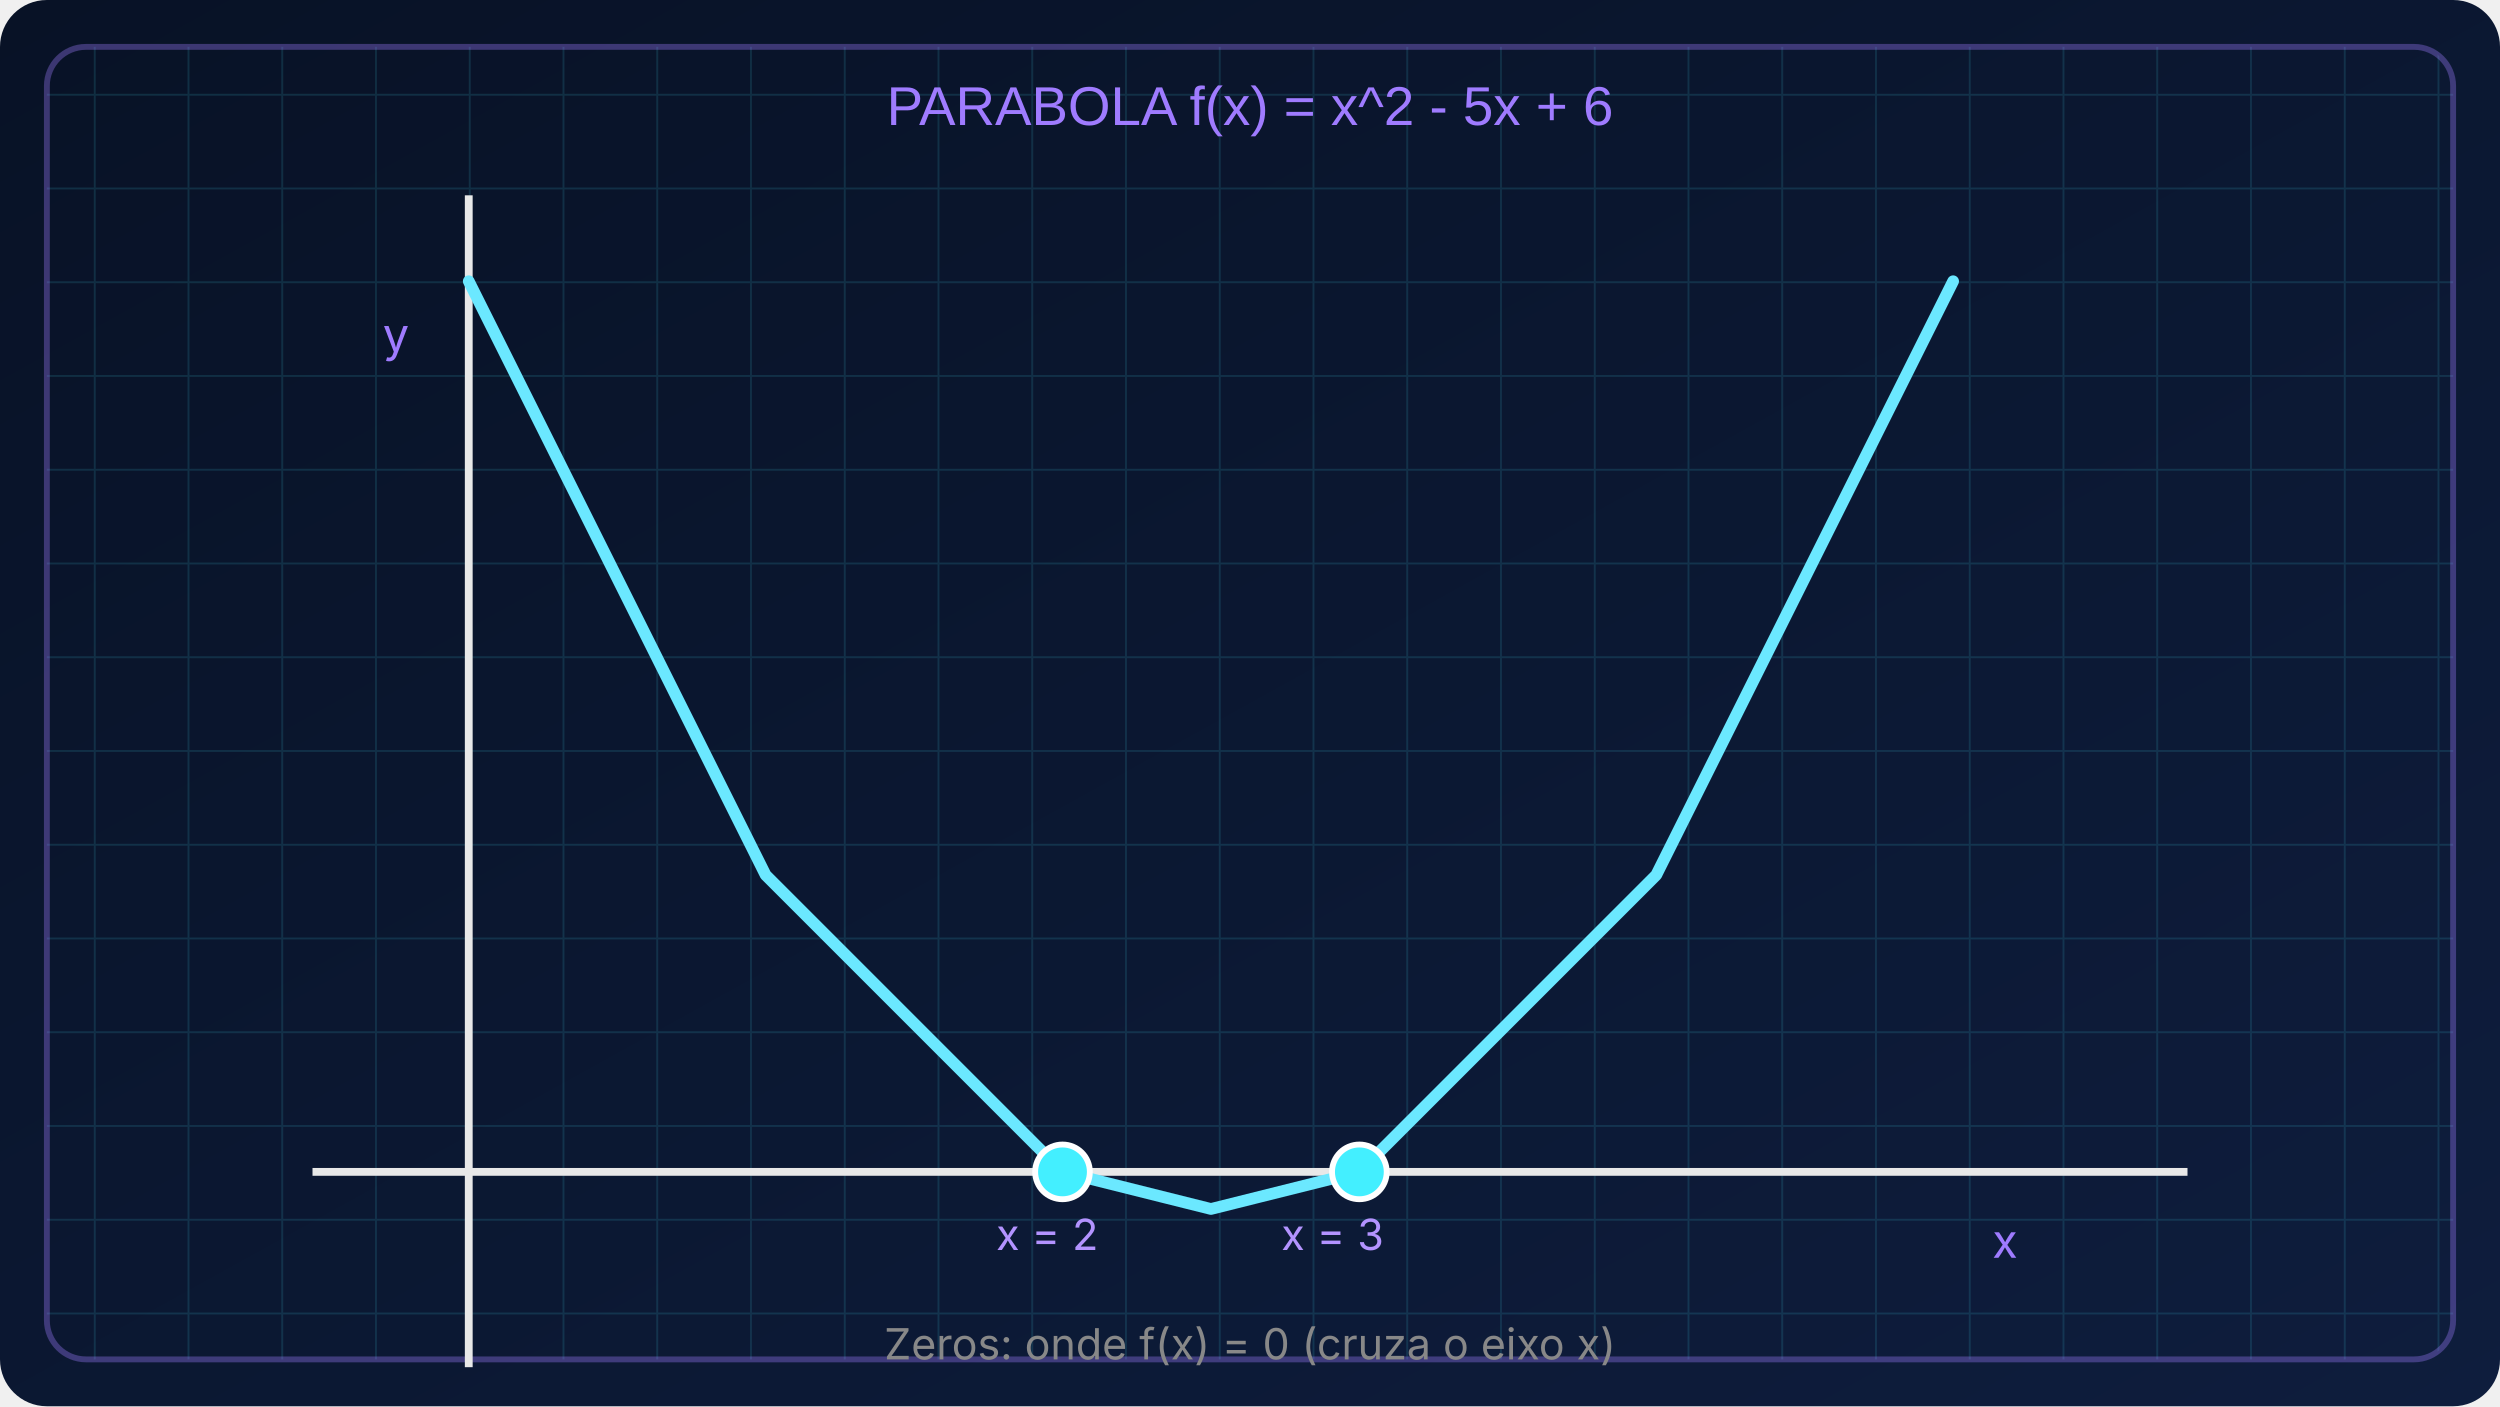
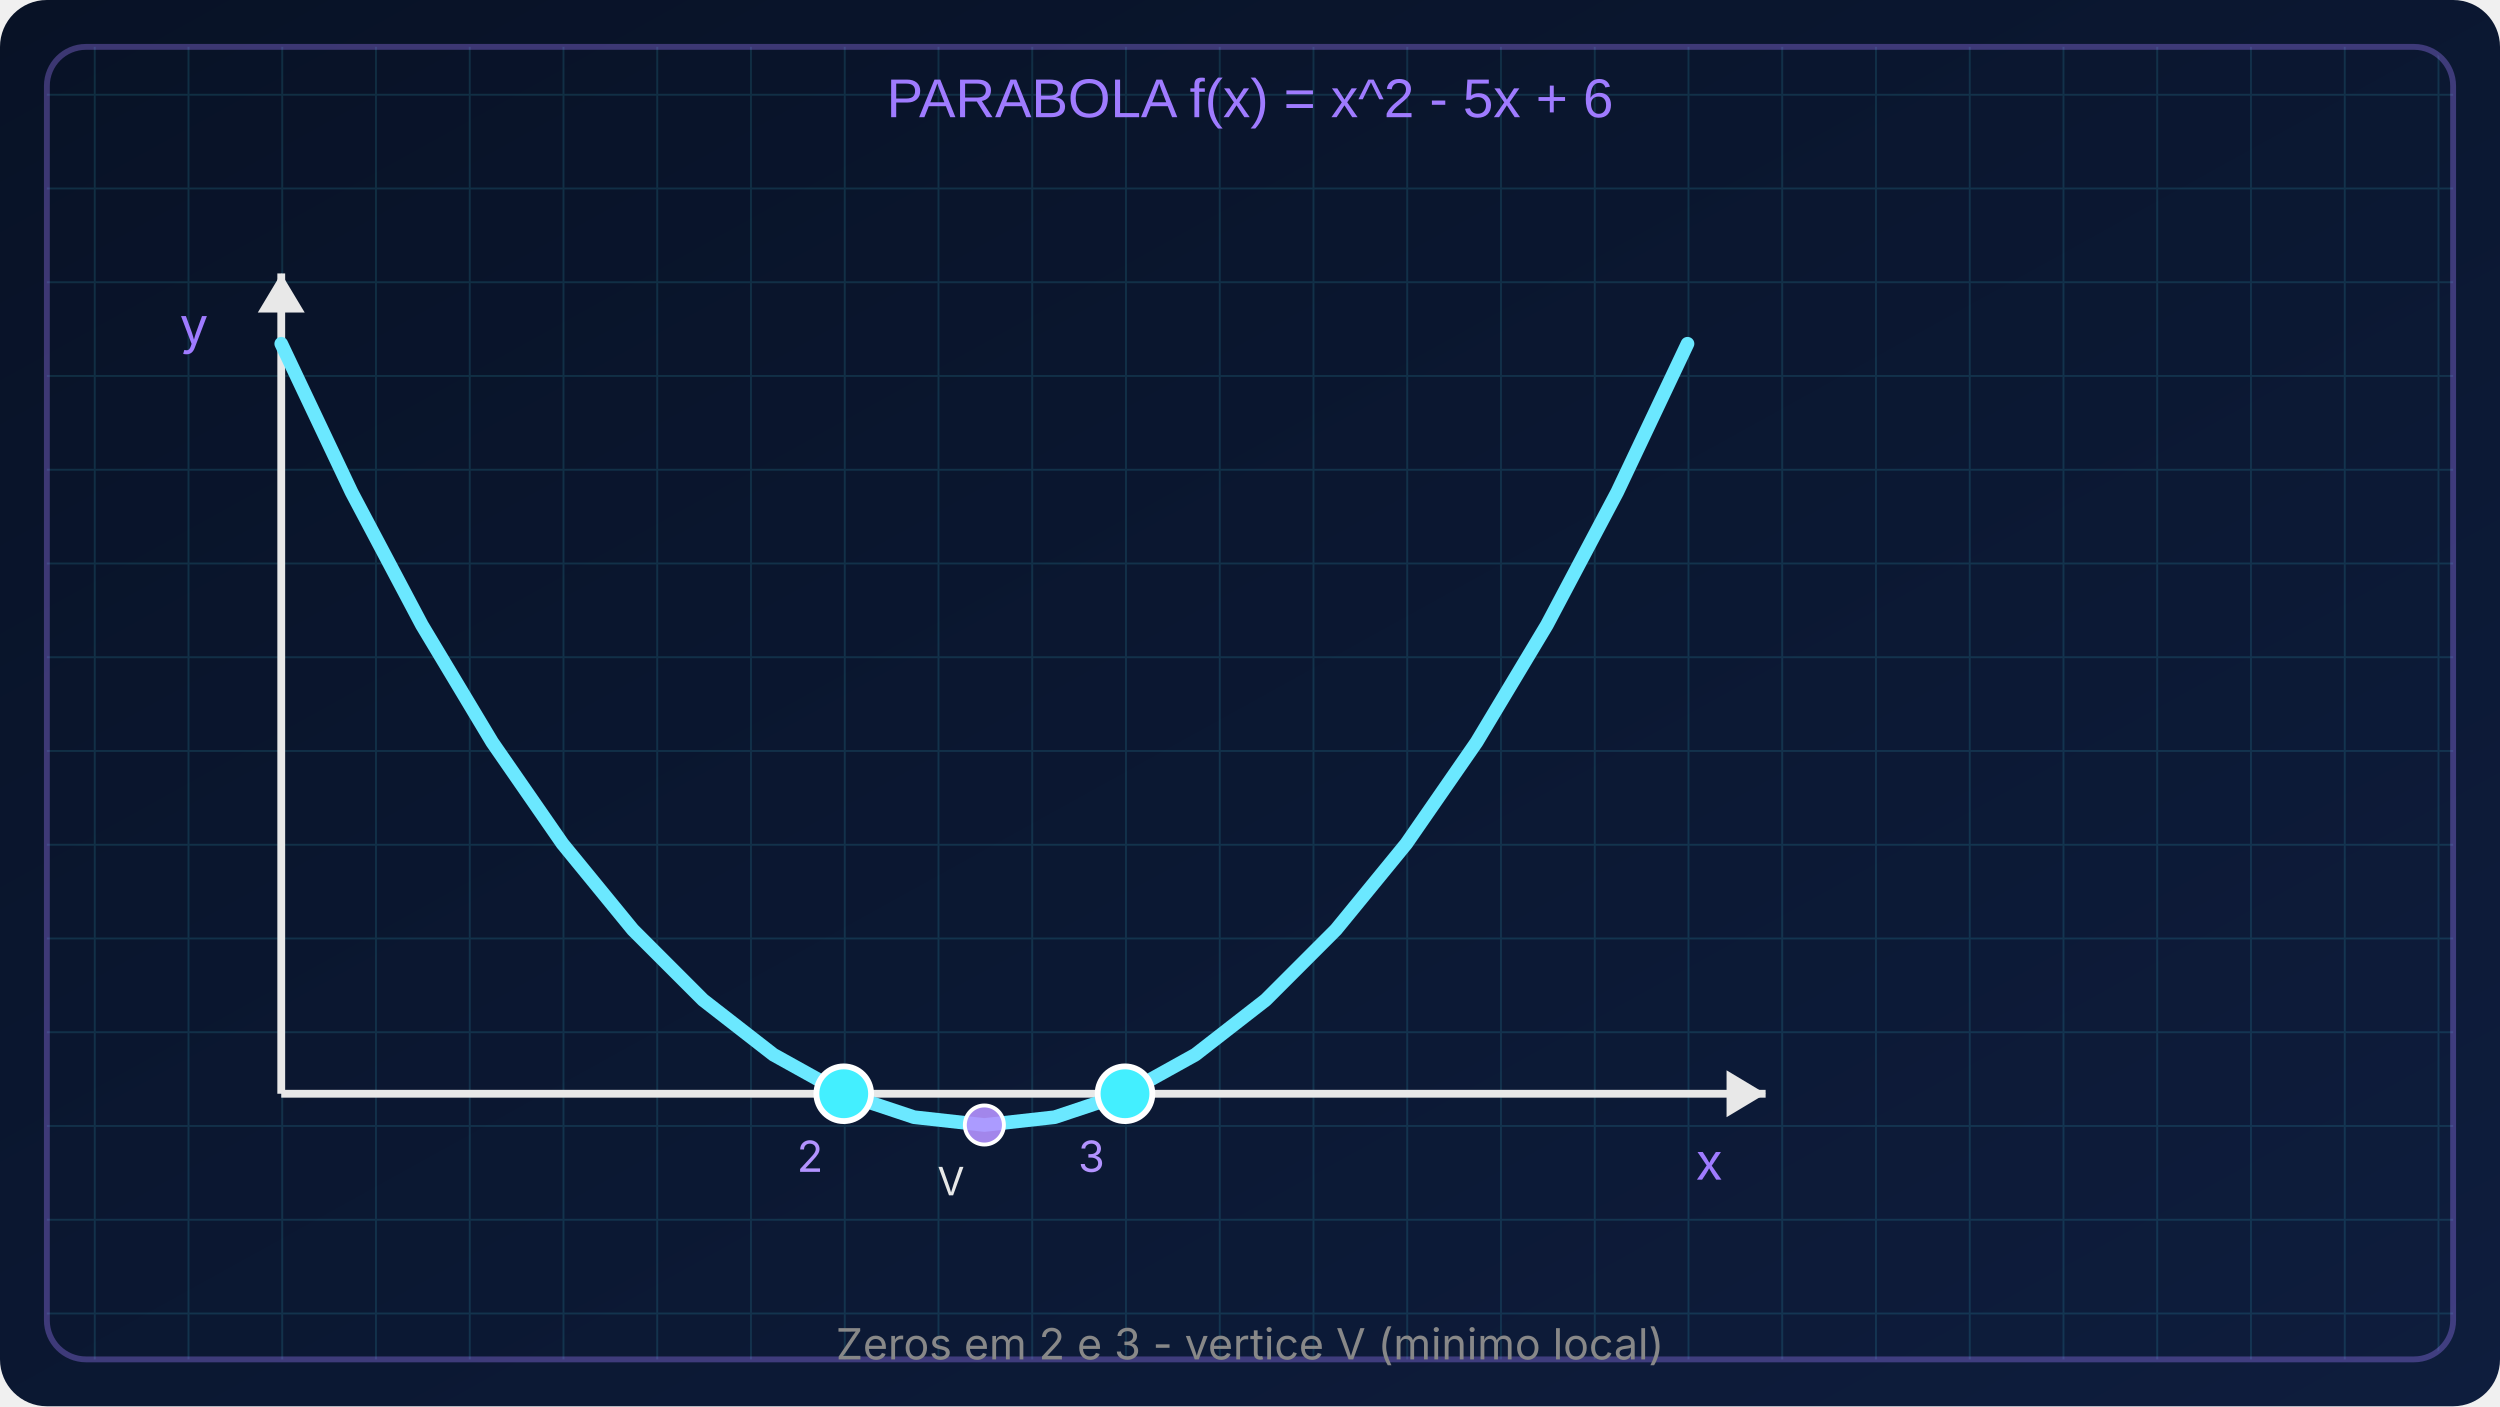
<svg xmlns="http://www.w3.org/2000/svg" width="640" height="360" viewBox="0 0 640 360" fill="none" aria-hidden="true">
  <defs>
-     <linearGradient id="mqg" x1="0%" y1="0%" x2="100%" y2="100%">
+     <linearGradient id="mqbg" x1="0%" y1="0%" x2="100%" y2="100%">
      <stop offset="0%" stop-color="#081226" />
      <stop offset="100%" stop-color="#0E1D3D" />
    </linearGradient>
-     <pattern id="mqgrid" width="24" height="24" patternUnits="userSpaceOnUse">
+     <pattern id="mqpat" width="24" height="24" patternUnits="userSpaceOnUse">
      <path d="M24 0H0V24" stroke="#43EFFF" stroke-opacity="0.12" stroke-width="1" />
    </pattern>
  </defs>
-   <rect width="640" height="360" rx="12" fill="url(#mqg)" />
-   <rect x="12" y="12" width="616" height="336" rx="10" fill="url(#mqgrid)" stroke="#9F7BFF" stroke-opacity="0.35" stroke-width="1.5" />
-   <text x="320" y="32" fill="#9F7BFF" font-size="14" font-family="Orbitron, Arial, sans-serif" text-anchor="middle">PARABOLA f(x) = x^2 - 5x + 6</text>
-   <g transform="translate(80,300)">
-     <line x1="0" y1="0" x2="480" y2="0" stroke="#E8E8E8" stroke-width="2" />
-     <line x1="40" y1="50" x2="40" y2="-250" stroke="#E8E8E8" stroke-width="2" />
-     <polyline fill="none" stroke="#6BE8FF" stroke-width="3" stroke-linejoin="round" stroke-linecap="round" points="40,-228 116,-76 192,0 230,9.5 268,0 344,-76 420,-228" />
-     <circle cx="192" cy="0" r="7" fill="#43EFFF" stroke="#ffffff" stroke-width="1.5" />
-     <circle cx="268" cy="0" r="7" fill="#43EFFF" stroke="#ffffff" stroke-width="1.5" />
-     <text x="175" y="20" fill="#B393FF" font-size="11" font-family="Inter, Arial, sans-serif">x = 2</text>
-     <text x="248" y="20" fill="#B393FF" font-size="11" font-family="Inter, Arial, sans-serif">x = 3</text>
-     <text x="430" y="22" fill="#9F7BFF" font-size="12" font-family="Inter, Arial, sans-serif">x</text>
-     <text x="18" y="-210" fill="#9F7BFF" font-size="12" font-family="Inter, Arial, sans-serif">y</text>
+   <rect width="640" height="360" rx="12" fill="url(#mqbg)" />
+   <rect x="12" y="12" width="616" height="336" rx="10" fill="url(#mqpat)" stroke="#9F7BFF" stroke-opacity="0.35" stroke-width="1.5" />
+   <text x="320" y="30" fill="#9F7BFF" font-size="14" font-family="Orbitron, Arial, sans-serif" text-anchor="middle">PARABOLA f(x) = x^2 - 5x + 6</text>
+   <g transform="translate(72,280)">
+     <line x1="0" y1="0" x2="380" y2="0" stroke="#E8E8E8" stroke-width="2" />
+     <line x1="0" y1="0" x2="0" y2="-210" stroke="#E8E8E8" stroke-width="2" />
+     <polygon points="380,0 370,-6 370,6" fill="#E8E8E8" />
+     <polygon points="0,-210 -6,-200 6,-200" fill="#E8E8E8" />
+     <text x="362" y="22" fill="#9F7BFF" font-size="13" font-family="Inter, Arial, sans-serif">x</text>
+     <text x="-26" y="-192" fill="#9F7BFF" font-size="13" font-family="Inter, Arial, sans-serif">y</text>
+     <polyline fill="none" stroke="#6BE8FF" stroke-width="3.5" stroke-linejoin="round" stroke-linecap="round" points="0,-192 18,-154 36,-120 54,-90 72,-64 90,-42 108,-24 126,-10 144,0 162,6 180,8 198,6 216,0 234,-10 252,-24 270,-42 288,-64 306,-90 324,-120 342,-154 360,-192" />
+     <circle cx="144" cy="0" r="7" fill="#43EFFF" stroke="#ffffff" stroke-width="1.5" />
+     <circle cx="216" cy="0" r="7" fill="#43EFFF" stroke="#ffffff" stroke-width="1.5" />
+     <circle cx="180" cy="8" r="5" fill="#B393FF" fill-opacity="0.9" stroke="#ffffff" stroke-width="1" />
+     <text x="132" y="20" fill="#B393FF" font-size="11" font-family="Inter, Arial, sans-serif">2</text>
+     <text x="204" y="20" fill="#B393FF" font-size="11" font-family="Inter, Arial, sans-serif">3</text>
+     <text x="168" y="26" fill="#E8E8E8" font-size="10" font-family="Inter, Arial, sans-serif">V</text>
  </g>
-   <text x="320" y="348" fill="#888" font-size="11" font-family="Inter, Arial, sans-serif" text-anchor="middle">Zeros: onde f(x) = 0 (cruza o eixo x)</text>
+   <text x="320" y="348" fill="#888" font-size="11" font-family="Inter, Arial, sans-serif" text-anchor="middle">Zeros em 2 e 3 - vertice V (minimo local)</text>
</svg>
